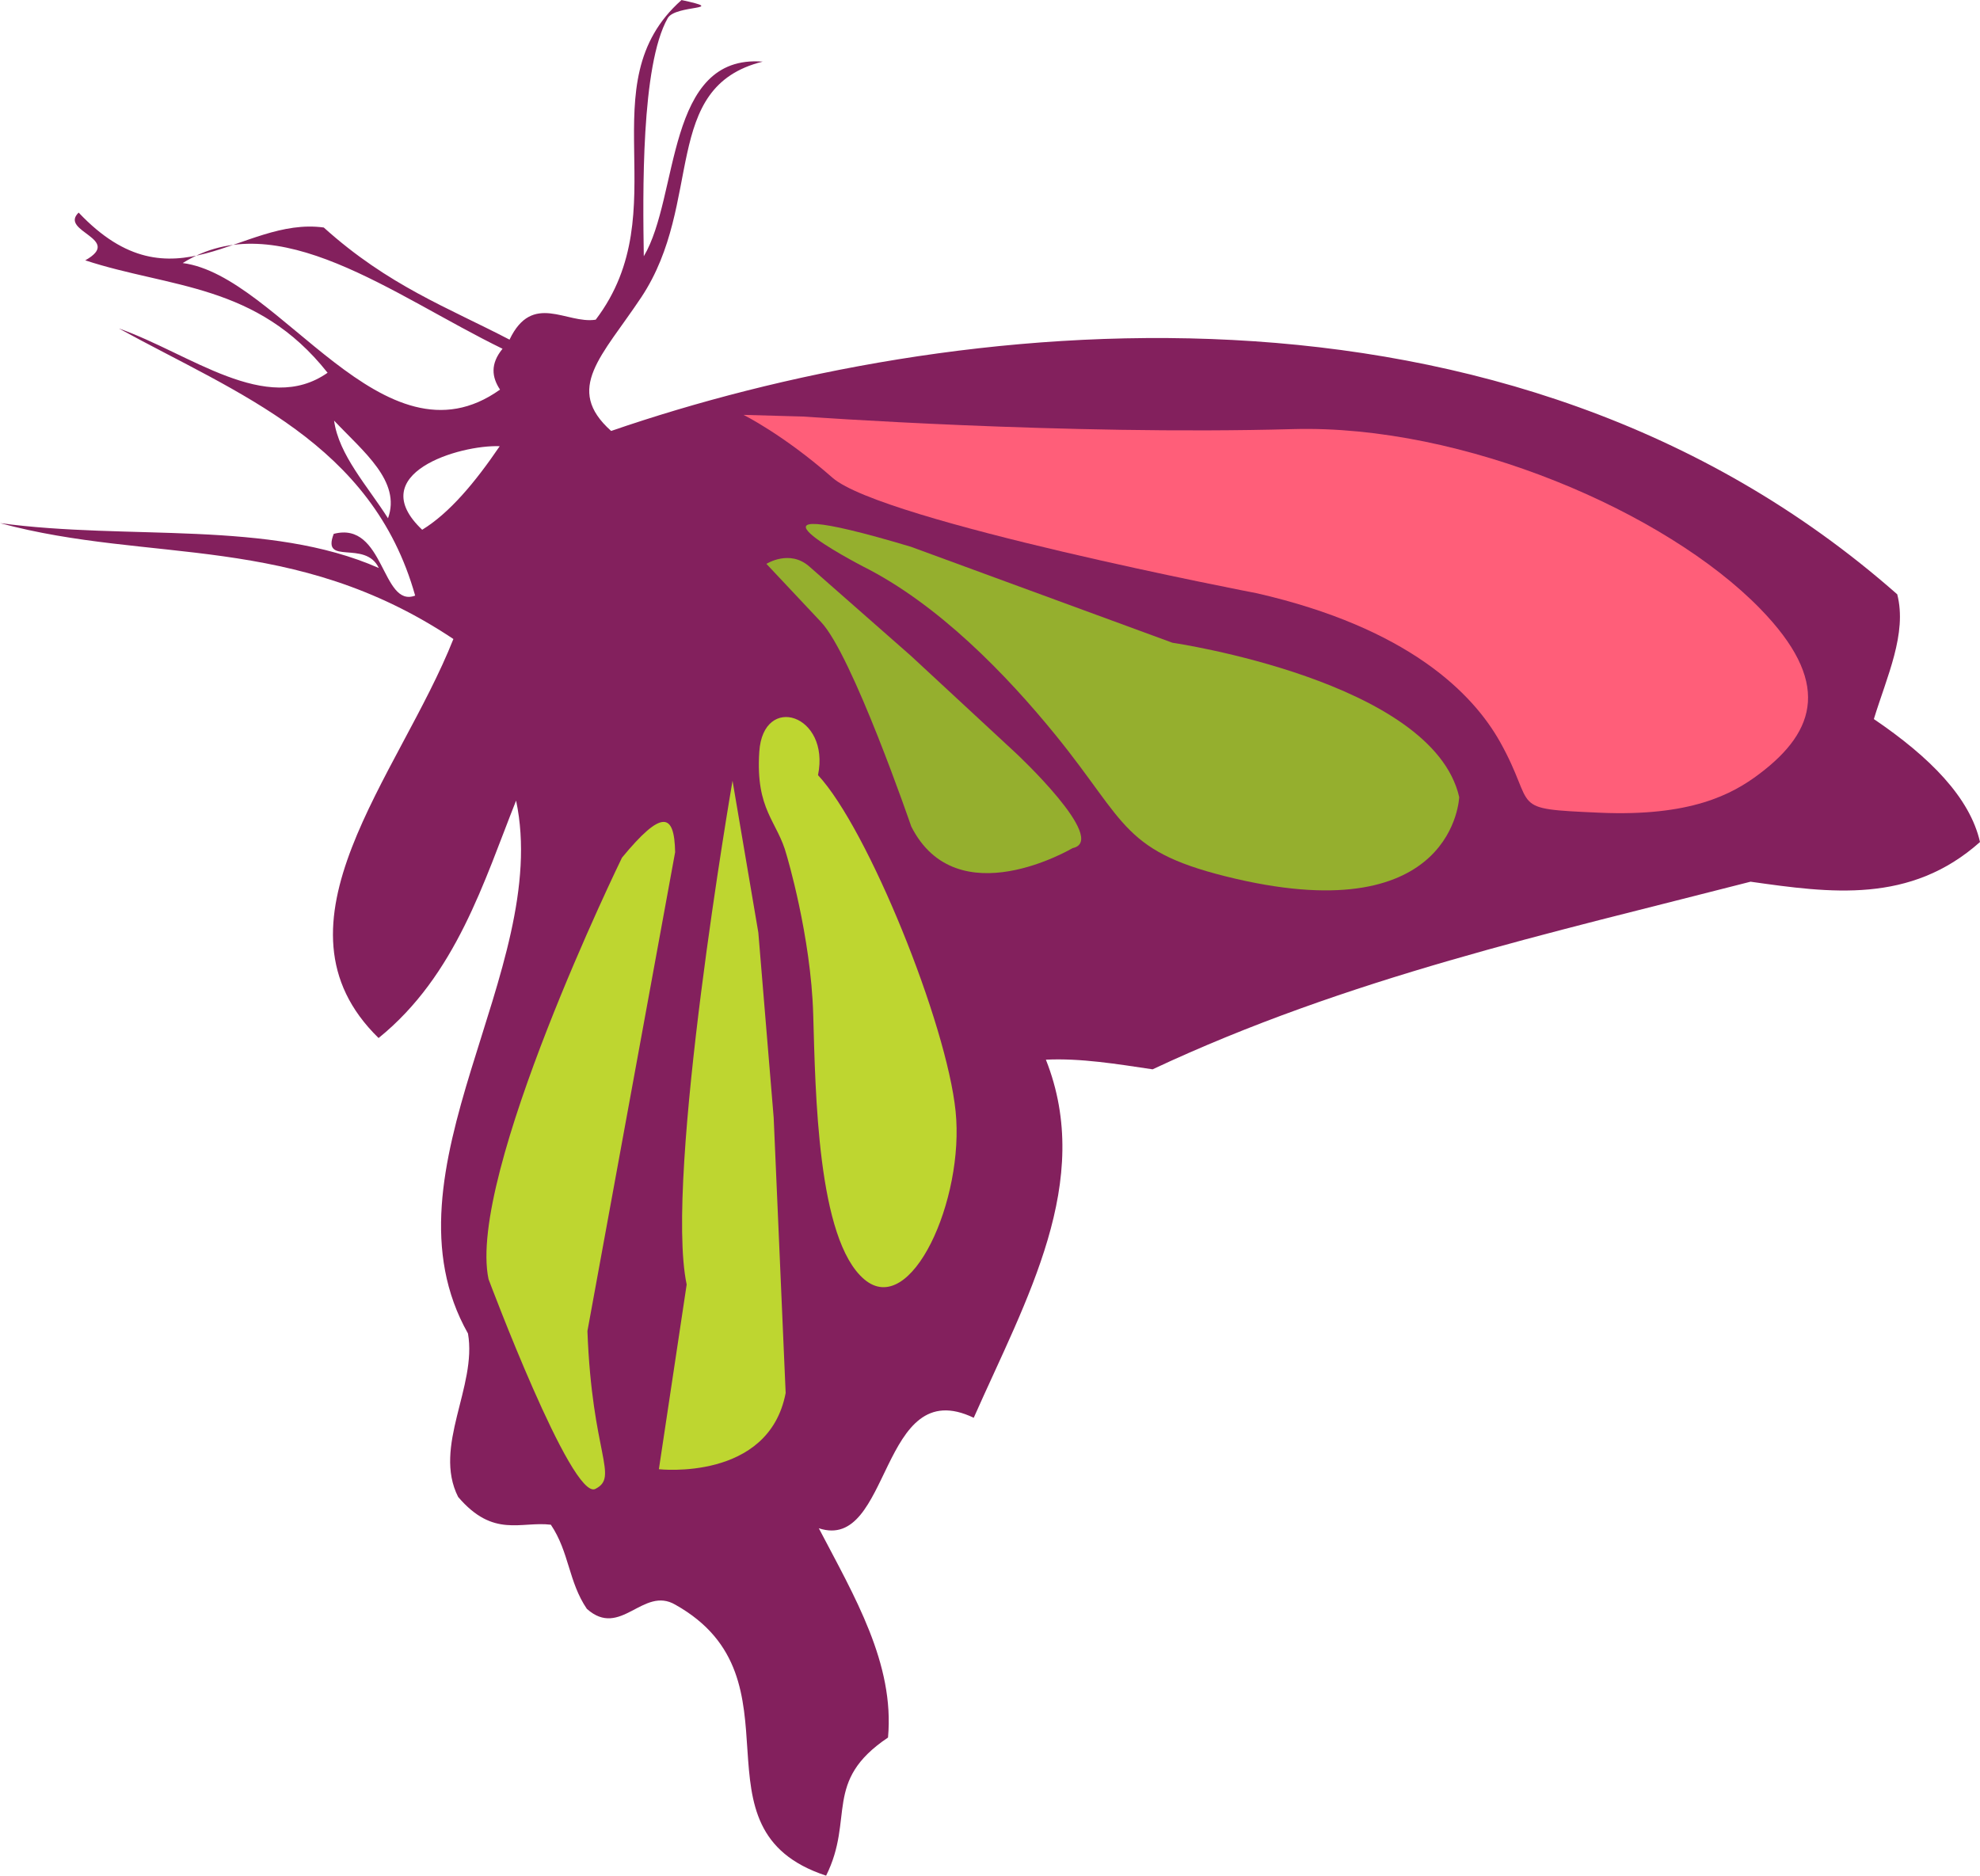
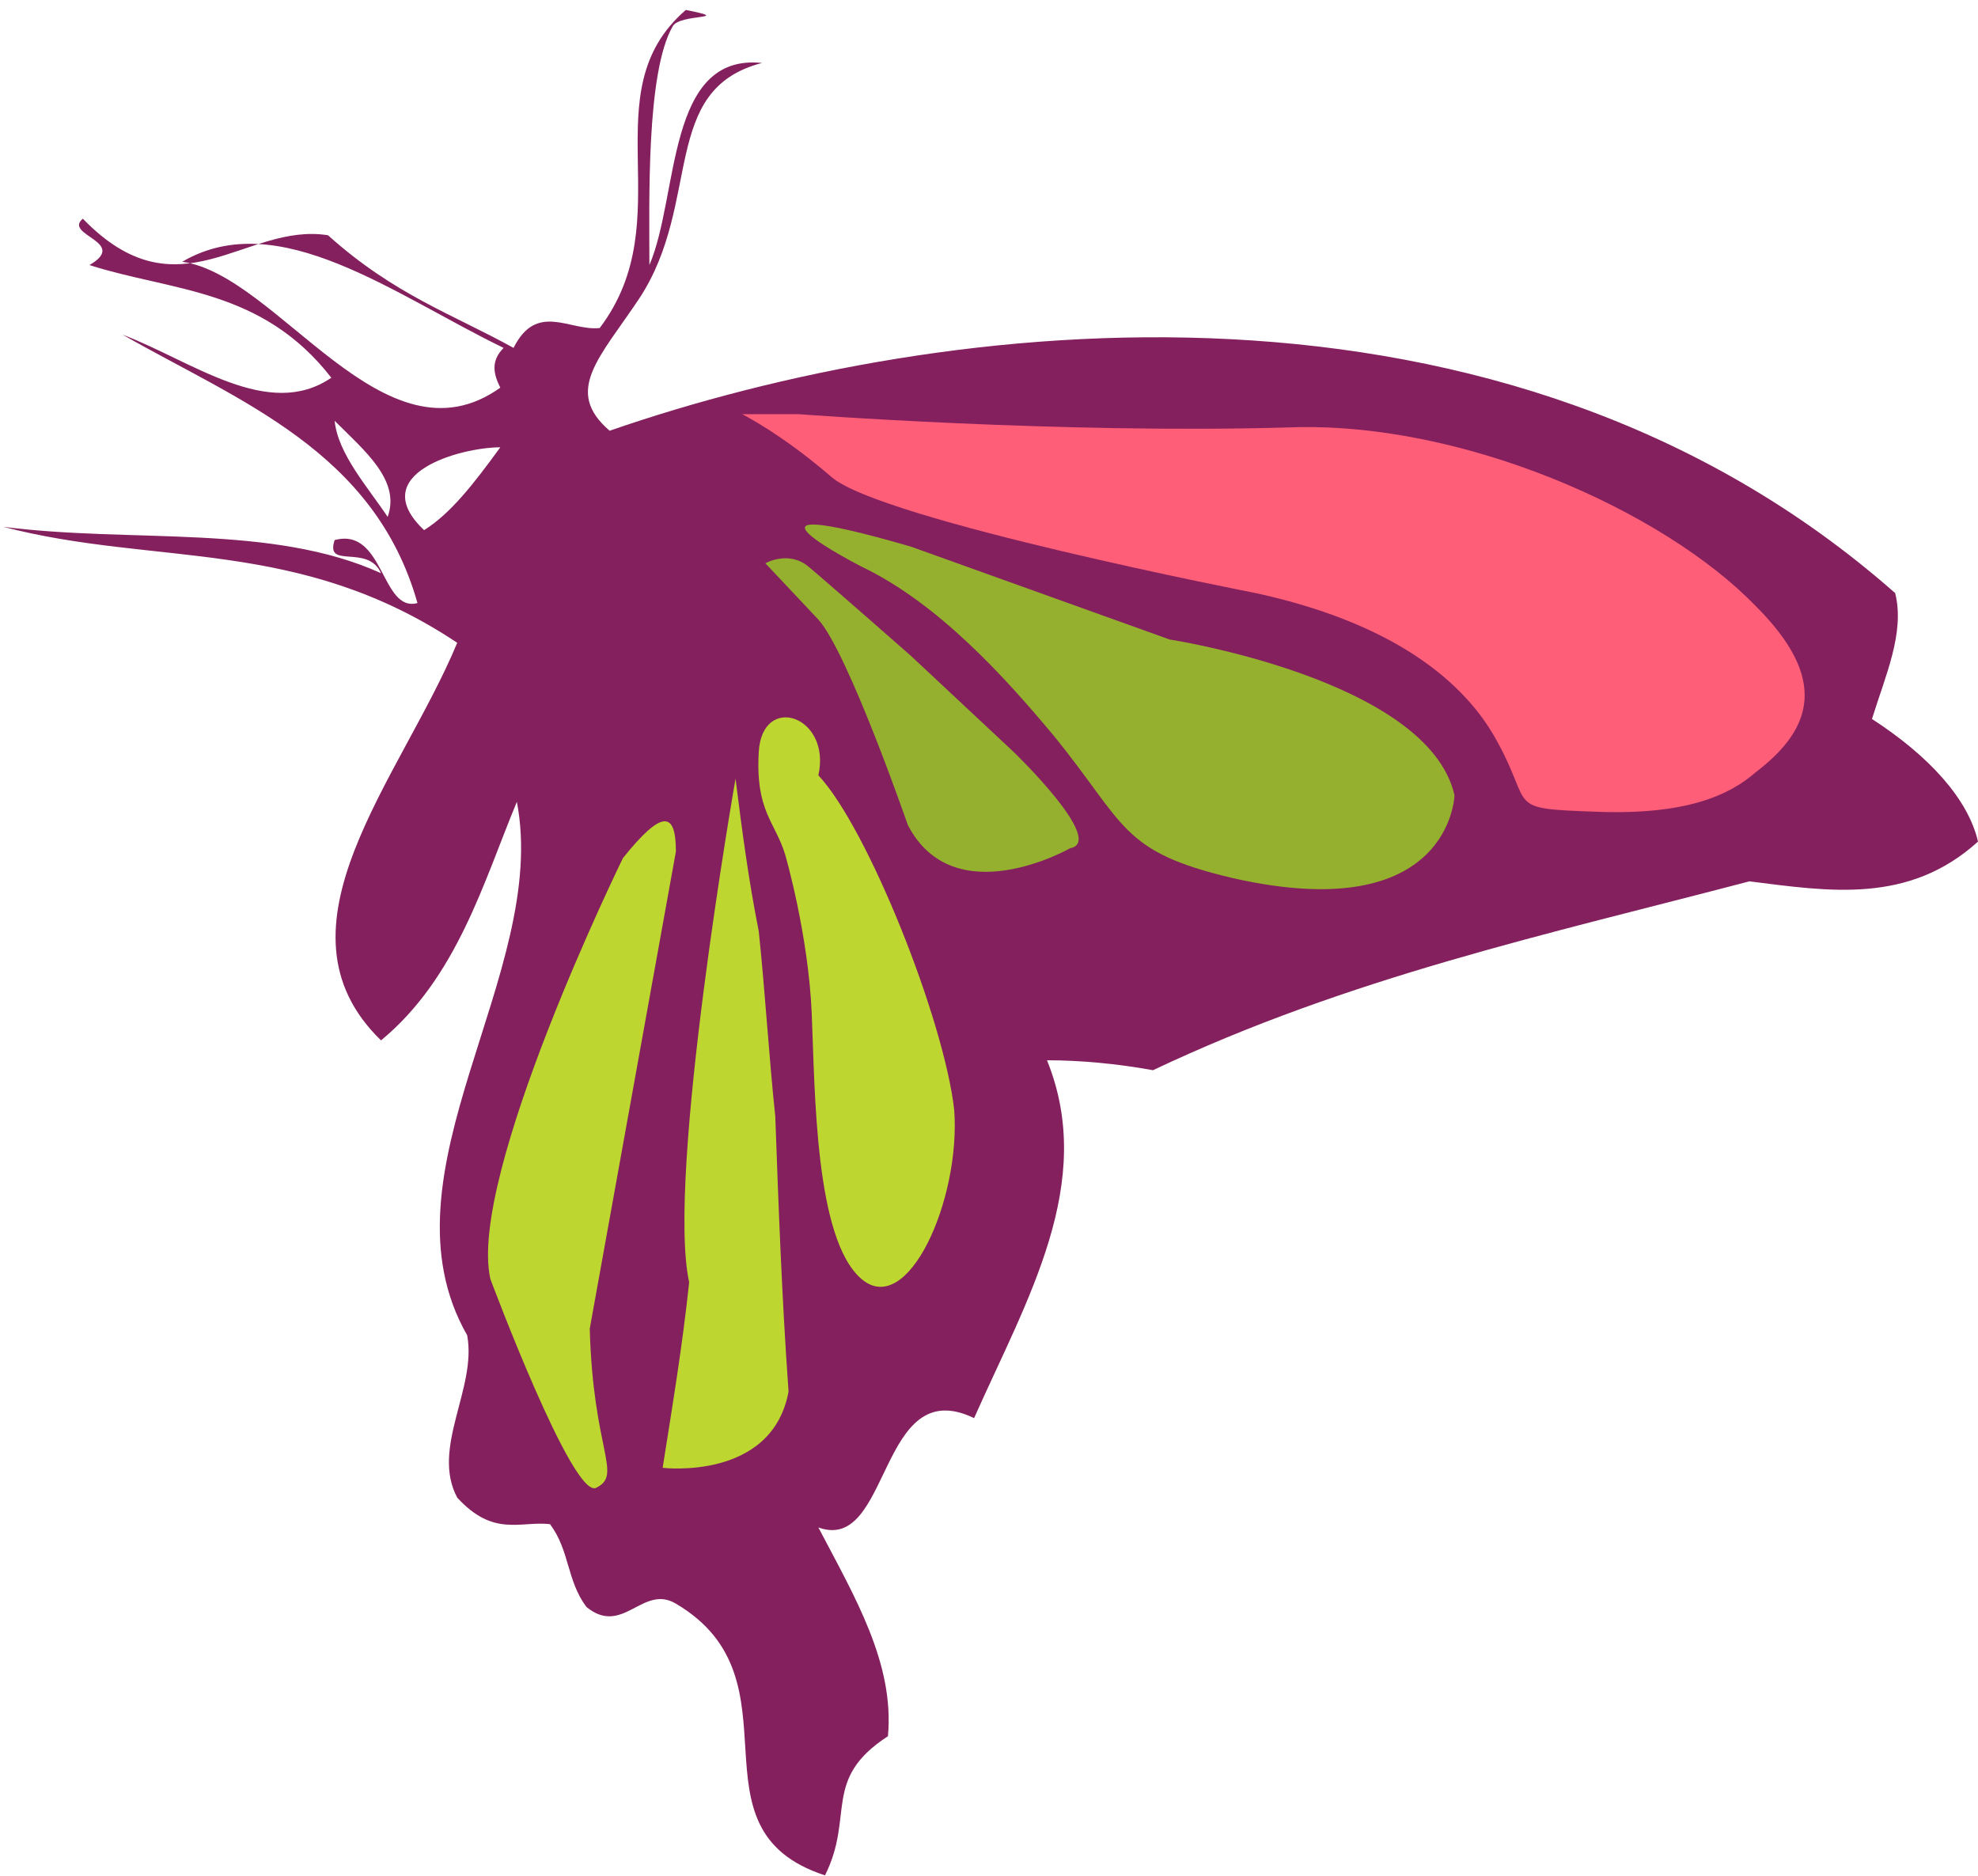
- <svg xmlns="http://www.w3.org/2000/svg" version="1.1" id="Layer_1" x="0px" y="0px" width="59.711px" height="56.571px" viewBox="-58.679 -86.792 59.711 56.571" enable-background="new -58.679 -86.792 59.711 56.571" xml:space="preserve">
-   <g>
-     <path fill="#83205D" d="M-35.678-84.933c-3.093,0.764-1.765,4.245-3.659,7.103c-1.184,1.782-2.338,2.761-0.912,4.036   c10.087-3.475,26.974-5.484,38.785,4.927c0.305,1.182-0.314,2.484-0.705,3.763c1.692,1.147,2.897,2.369,3.201,3.708   c-2.105,1.875-4.513,1.538-6.919,1.197c-6.058,1.559-12.146,2.897-18.033,5.659c-1.083-0.161-2.167-0.341-3.218-0.291   c1.456,3.674-0.589,7.215-2.176,10.801c-2.853-1.37-2.474,4.059-4.672,3.332c1.075,2.056,2.289,4.084,2.087,6.312   c-1.968,1.321-1.002,2.431-1.867,4.166c-4.253-1.398-0.555-5.93-4.546-8.172c-0.976-0.574-1.65,1.034-2.669,0.125   c-0.555-0.815-0.531-1.716-1.086-2.538c-0.907-0.11-1.731,0.411-2.796-0.838c-0.77-1.522,0.576-3.333,0.297-4.929   c-2.774-4.909,2.536-10.934,1.451-16.073c-0.96,2.408-1.806,5.269-4.147,7.161c-3.514-3.426,0.618-7.899,2.256-12.035   c-4.836-3.225-9.11-2.262-13.672-3.495c3.893,0.528,8.1-0.109,11.423,1.354c-0.409-0.866-1.737-0.051-1.36-1.03   c1.537-0.401,1.44,2.247,2.456,1.862c-1.295-4.607-5.358-6.09-8.933-8.056c2.142,0.753,4.437,2.635,6.292,1.335   c-2.131-2.697-4.761-2.552-7.308-3.391c1.16-0.651-0.799-0.867-0.199-1.44c2.861,3.025,4.905,0.108,7.392,0.45   c1.951,1.758,3.753,2.417,5.602,3.382c0.691-1.448,1.721-0.462,2.599-0.602c2.504-3.296-0.275-7.103,2.588-9.641   c1.457,0.312-0.184,0.132-0.417,0.547c-0.809,1.425-0.749,5.329-0.721,7.181C-38.189-80.864-38.616-85.164-35.678-84.933z    M-53.169-78.858c2.932,0.379,6.057,6.322,9.569,3.817c-0.248-0.376-0.298-0.775,0.076-1.232   C-46.845-77.892-50.315-80.647-53.169-78.858z M-46.978-71.16c0.404-1.114-0.746-2.012-1.626-2.946   C-48.463-73.071-47.594-72.131-46.978-71.16z M-43.609-73.334c-1.206-0.048-4.13,0.824-2.338,2.52   C-45.125-71.317-44.354-72.238-43.609-73.334z" />
-     <path fill="#FF5E79" d="M-36.258-74.279c0,0,1.194,0.587,2.685,1.896c1.491,1.313,12.8,3.485,12.8,3.485   c4.561,1.046,6.502,3.011,7.327,4.475c1.145,2.039,0.185,2.018,3.005,2.143c2.738,0.12,3.994-0.546,4.821-1.172   c1.74-1.312,2.152-2.795,0.022-4.982c-2.837-2.913-8.945-5.557-14.086-5.416c-6.854,0.191-14.751-0.378-14.751-0.378   L-36.258-74.279z" />
-     <path fill="#95AF2E" d="M-31.206-70.3c-6.157-1.841-1.452,0.59-1.452,0.59c2.268,1.137,4.325,3.258,5.819,5.097   c2.177,2.683,2,3.528,5.423,4.325c6.613,1.536,6.742-2.465,6.742-2.465c-0.804-3.508-8.647-4.653-8.647-4.653L-31.206-70.3z" />
-     <path fill="#95AF2E" d="M-31.206-67.009c0,0-2.472-2.173-3.068-2.698c-0.596-0.524-1.292-0.078-1.292-0.078l1.639,1.745   c0.947,0.984,2.729,6.176,2.729,6.176c1.379,2.725,4.865,0.652,4.865,0.652c1.113-0.231-1.71-2.865-1.71-2.865L-31.206-67.009z" />
-     <path fill="#BED630" d="M-38.319-61.089l-2.645,14.443c0.139,3.729,0.959,4.393,0.24,4.761c-0.715,0.369-3.222-6.326-3.222-6.326   c-0.66-3.114,4.024-12.713,4.024-12.713C-38.713-62.391-38.341-62.277-38.319-61.089z" />
-     <path fill="#BED630" d="M-35.81-58.665c0.156,1.864,0.309,3.724,0.463,5.583c0.12,2.771,0.242,5.539,0.361,8.305   c-0.511,2.672-3.823,2.298-3.823,2.298c0.278-1.858,0.558-3.712,0.838-5.571c-0.684-3.222,1.383-15.194,1.383-15.194   C-36.327-61.718-36.067-60.191-35.81-58.665z" />
-     <path fill="#BED630" d="M-35.781-64.119c-0.116,1.776,0.549,2.082,0.824,3.118c0,0,0.734,2.438,0.802,4.801   c0.069,2.36,0.123,6.788,1.537,7.992c1.415,1.206,3.032-2.415,2.757-5.067c-0.27-2.654-2.644-8.521-4.149-10.138   C-33.637-65.245-35.664-65.895-35.781-64.119z" />
-   </g>
+ <svg xmlns="http://www.w3.org/2000/svg" version="1.1" x="0" y="0" width="59.7" height="56.6" viewBox="-58.7 -86.8 59.7 56.6" enable-background="new -58.679 -86.792 59.711 56.571" xml:space="preserve">
+   <path fill="#83205D" d="M-35.7-84.9c-3.1 0.8-1.8 4.2-3.7 7.1 -1.2 1.8-2.3 2.8-0.9 4 10.1-3.5 27-5.5 38.8 4.9 0.3 1.2-0.3 2.5-0.7 3.8 1.7 1.1 2.9 2.4 3.2 3.7 -2.1 1.9-4.5 1.5-6.9 1.2 -6.1 1.6-12.1 2.9-18 5.7 -1.1-0.2-2.2-0.3-3.2-0.3 1.5 3.7-0.6 7.2-2.2 10.8 -2.9-1.4-2.5 4.1-4.7 3.3 1.1 2.1 2.3 4.1 2.1 6.3 -2 1.3-1 2.4-1.9 4.2 -4.3-1.4-0.6-5.9-4.5-8.2 -1-0.6-1.6 1-2.7 0.1 -0.6-0.8-0.5-1.7-1.1-2.5 -0.9-0.1-1.7 0.4-2.8-0.8 -0.8-1.5 0.6-3.3 0.3-4.9 -2.8-4.9 2.5-10.9 1.5-16.1 -1 2.4-1.8 5.3-4.1 7.2 -3.5-3.4 0.6-7.9 2.3-12 -4.8-3.2-9.1-2.3-13.7-3.5 3.9 0.5 8.1-0.1 11.4 1.4 -0.4-0.9-1.7-0.1-1.4-1 1.5-0.4 1.4 2.2 2.5 1.9 -1.3-4.6-5.4-6.1-8.9-8.1 2.1 0.8 4.4 2.6 6.3 1.3 -2.1-2.7-4.8-2.6-7.3-3.4 1.2-0.7-0.8-0.9-0.2-1.4 2.9 3 4.9 0.1 7.4 0.5 2 1.8 3.8 2.4 5.6 3.4 0.7-1.4 1.7-0.5 2.6-0.6 2.5-3.3-0.3-7.1 2.6-9.6 1.5 0.3-0.2 0.1-0.4 0.5 -0.8 1.4-0.7 5.3-0.7 7.2C-38.2-80.9-38.6-85.2-35.7-84.9zM-53.2-78.9c2.9 0.4 6.1 6.3 9.6 3.8 -0.2-0.4-0.3-0.8 0.1-1.2C-46.8-77.9-50.3-80.6-53.2-78.9zM-47-71.2c0.4-1.1-0.7-2-1.6-2.9C-48.5-73.1-47.6-72.1-47-71.2zM-43.6-73.3c-1.2 0-4.1 0.8-2.3 2.5C-45.1-71.3-44.4-72.2-43.6-73.3z" />
+   <path fill="#FF5E79" d="M-36.3-74.3c0 0 1.2 0.6 2.7 1.9 1.5 1.3 12.8 3.5 12.8 3.5 4.6 1 6.5 3 7.3 4.5 1.1 2 0.2 2 3 2.1 2.7 0.1 4-0.5 4.8-1.2 1.7-1.3 2.2-2.8 0-5 -2.8-2.9-8.9-5.6-14.1-5.4 -6.9 0.2-14.8-0.4-14.8-0.4L-36.3-74.3z" />
+   <path fill="#95AF2E" d="M-31.2-70.3c-6.2-1.8-1.5 0.6-1.5 0.6 2.3 1.1 4.3 3.3 5.8 5.1 2.2 2.7 2 3.5 5.4 4.3 6.6 1.5 6.7-2.5 6.7-2.5 -0.8-3.5-8.6-4.7-8.6-4.7L-31.2-70.3z" />
+   <path fill="#95AF2E" d="M-31.2-67c0 0-2.5-2.2-3.1-2.7 -0.6-0.5-1.3-0.1-1.3-0.1l1.6 1.7c0.9 1 2.7 6.2 2.7 6.2 1.4 2.7 4.9 0.7 4.9 0.7 1.1-0.2-1.7-2.9-1.7-2.9L-31.2-67z" />
+   <path fill="#BED630" d="M-38.3-61.1l-2.6 14.4c0.1 3.7 1 4.4 0.2 4.8 -0.7 0.4-3.2-6.3-3.2-6.3 -0.7-3.1 4-12.7 4-12.7C-38.7-62.4-38.3-62.3-38.3-61.1z" />
+   <path fill="#BED630" d="M-35.8-58.7c0.2 1.9 0.3 3.7 0.5 5.6 0.1 2.8 0.2 5.5 0.4 8.3 -0.5 2.7-3.8 2.3-3.8 2.3 0.3-1.9 0.6-3.7 0.8-5.6 -0.7-3.2 1.4-15.2 1.4-15.2C-36.3-61.7-36.1-60.2-35.8-58.7z" />
+   <path fill="#BED630" d="M-35.8-64.1c-0.1 1.8 0.5 2.1 0.8 3.1 0 0 0.7 2.4 0.8 4.8 0.1 2.4 0.1 6.8 1.5 8 1.4 1.2 3-2.4 2.8-5.1 -0.3-2.7-2.6-8.5-4.1-10.1C-33.6-65.2-35.7-65.9-35.8-64.1z" />
</svg>
